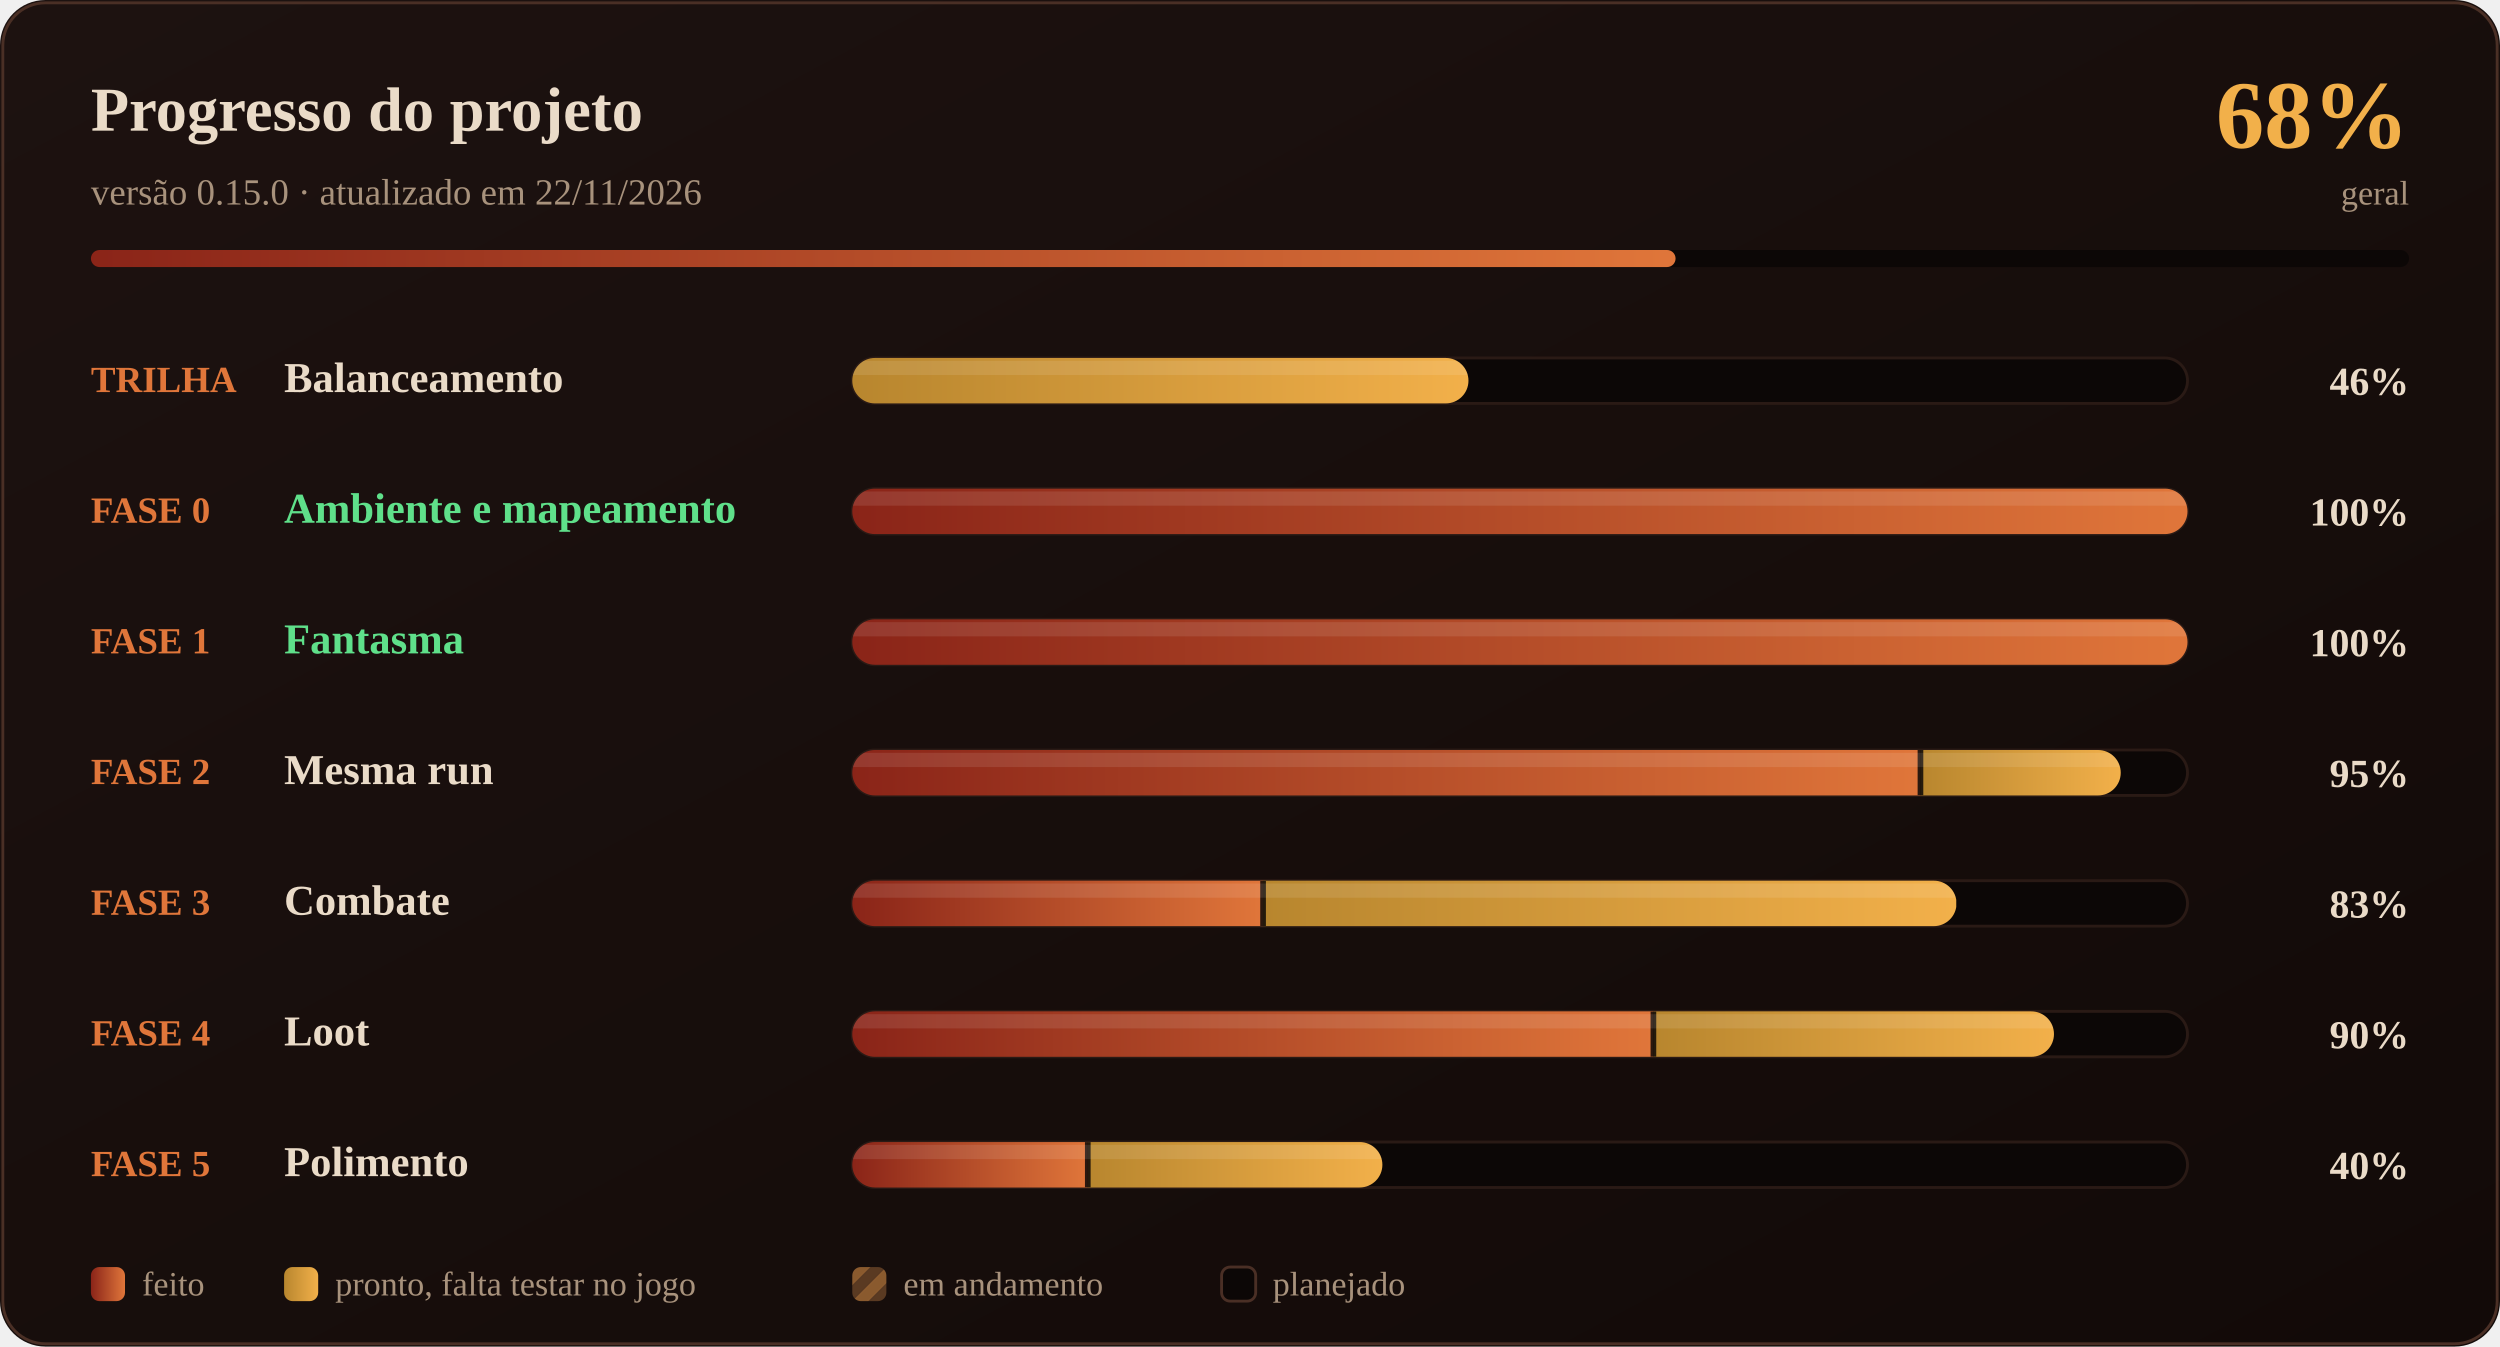
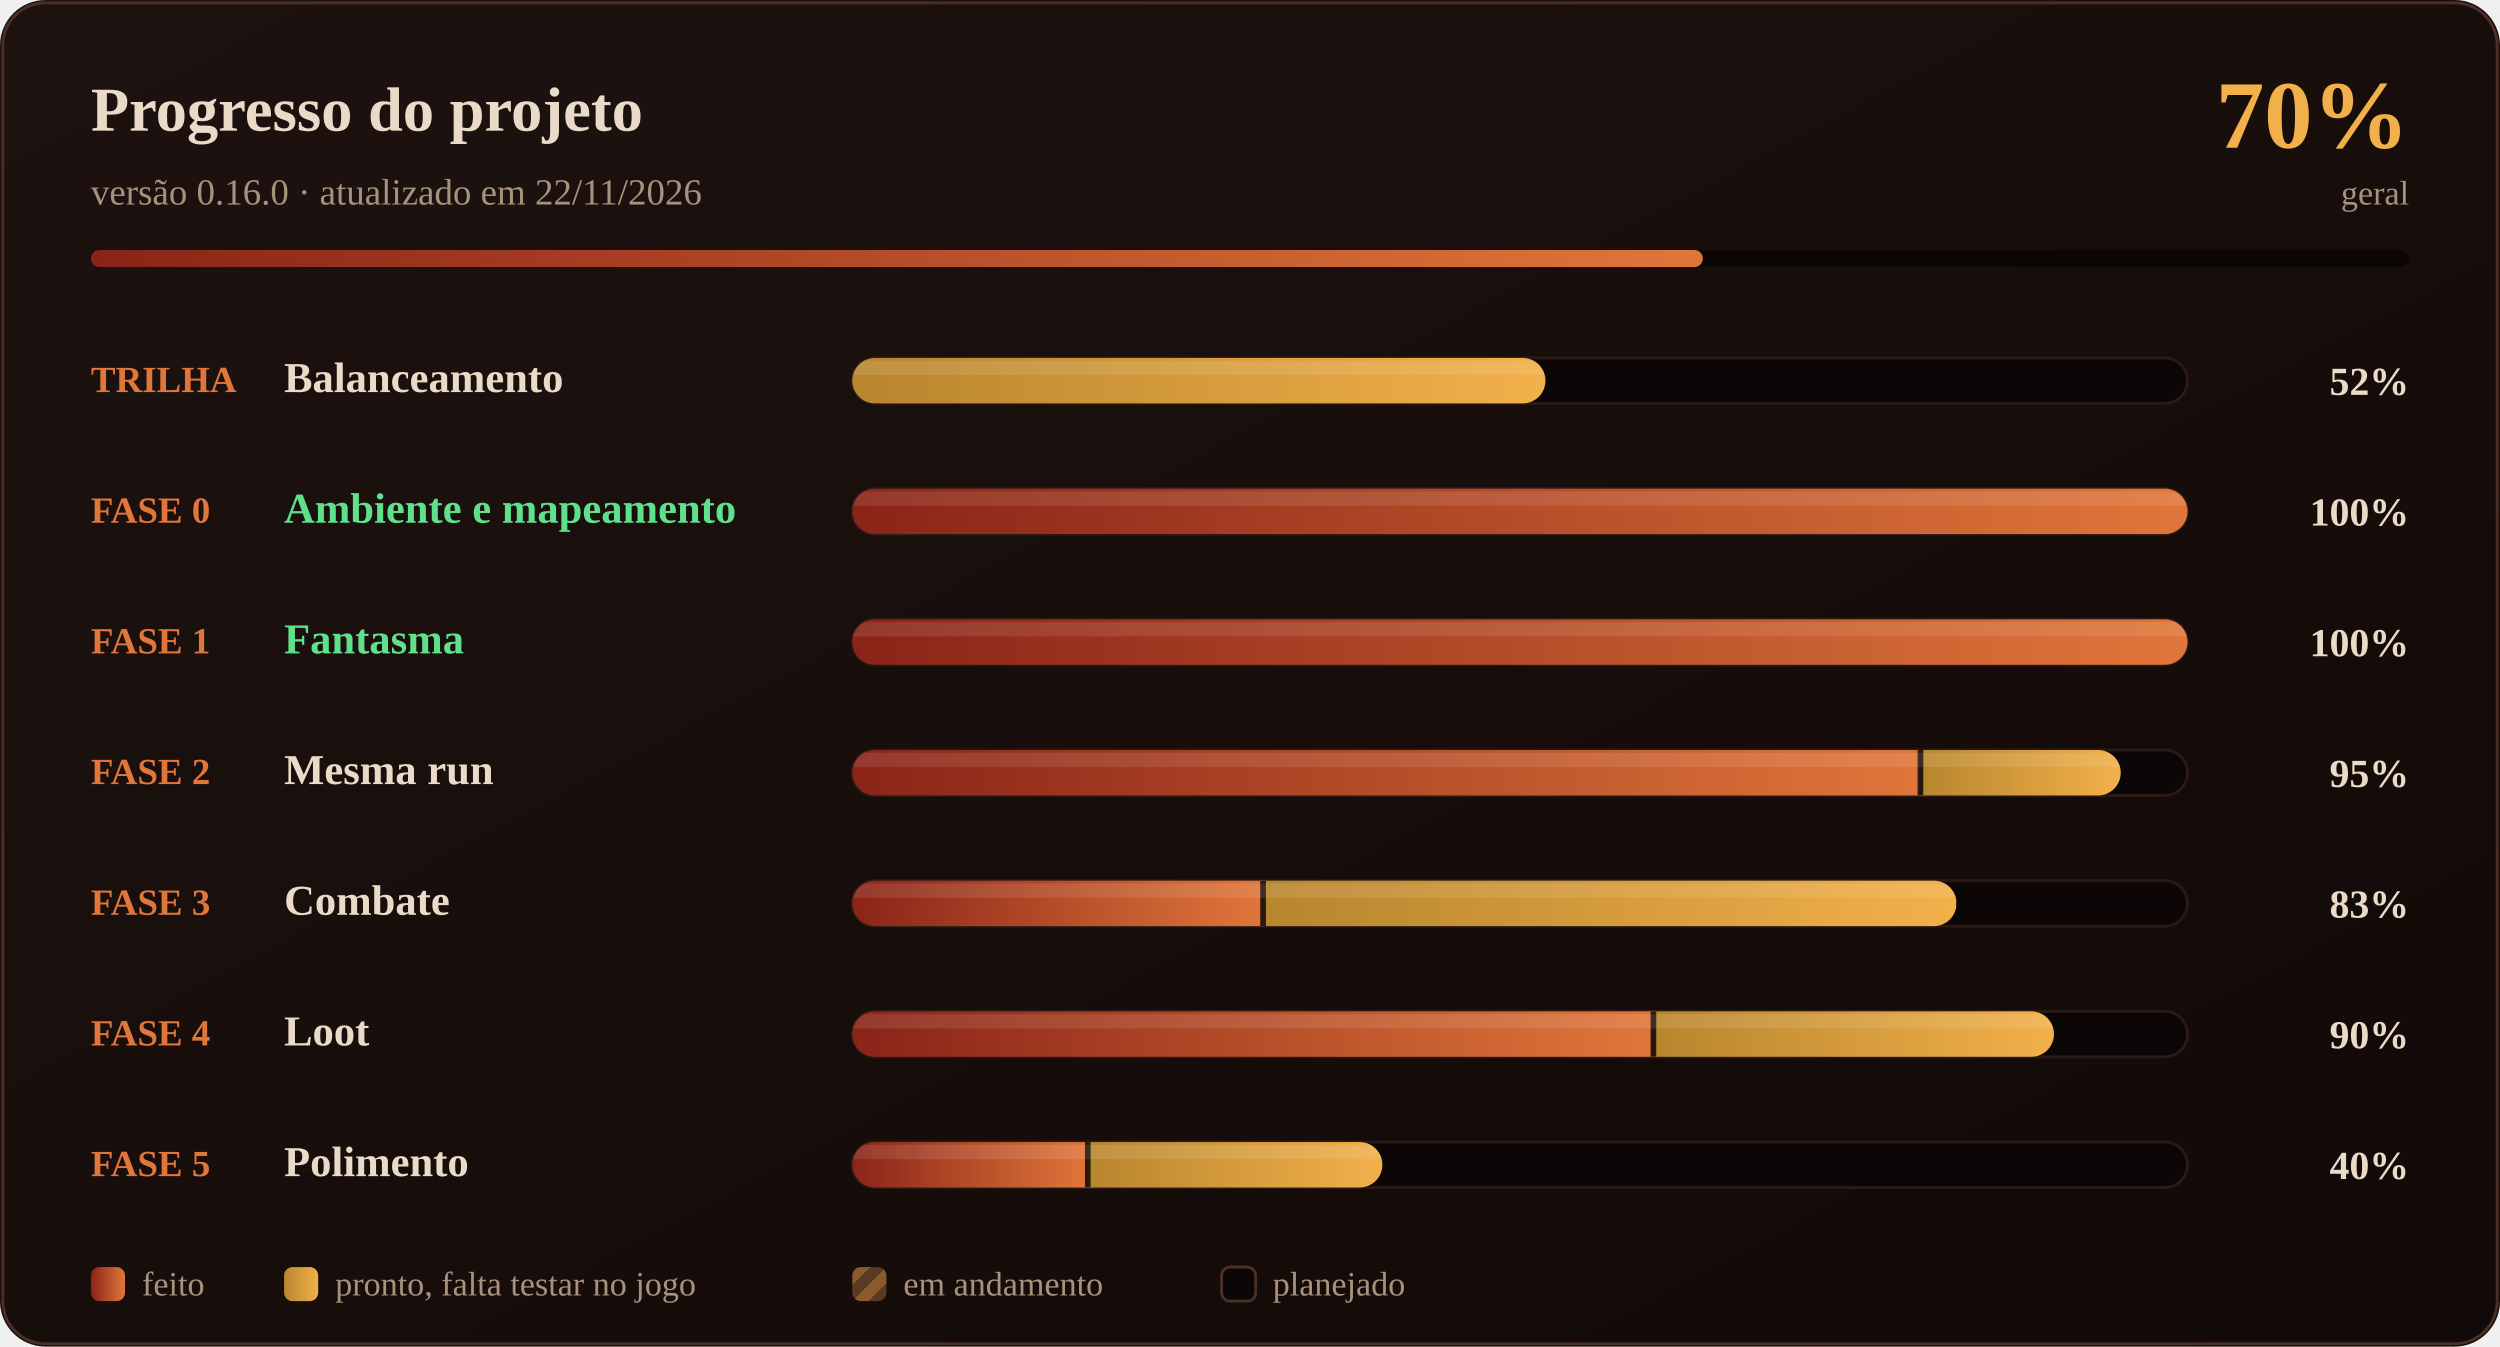
<svg xmlns="http://www.w3.org/2000/svg" width="880" height="474" viewBox="0 0 880 474" font-family="Georgia, 'Times New Roman', serif">
  <defs>
    <linearGradient id="fundo" x1="0" y1="0" x2="1" y2="1">
      <stop offset="0" stop-color="#1d1210" />
      <stop offset="1" stop-color="#120a08" />
    </linearGradient>
    <linearGradient id="fogo" x1="0" y1="0" x2="1" y2="0">
      <stop offset="0" stop-color="#8a2418" />
      <stop offset="1" stop-color="#e0763a" />
    </linearGradient>
    <linearGradient id="teste" x1="0" y1="0" x2="1" y2="0">
      <stop offset="0" stop-color="#b8862e" />
      <stop offset="1" stop-color="#f2b04a" />
    </linearGradient>
    <pattern id="andamento" width="8" height="8" patternUnits="userSpaceOnUse" patternTransform="rotate(45)">
      <rect width="8" height="8" fill="#5a3a22" />
      <rect width="4" height="8" fill="#8a5a2e" />
    </pattern>
  </defs>
  <rect width="880" height="474" rx="16" fill="url(#fundo)" />
  <rect x="1" y="1" width="878" height="472" rx="15" fill="none" stroke="#4a2f25" />
  <text x="32" y="46" fill="#eadbc8" font-size="22" font-weight="700">Progresso do projeto</text>
-   <text x="32" y="72" fill="#a8927c" font-size="13">versão 0.15.0 · atualizado em 22/11/2026</text>
-   <text x="848" y="52" fill="#f2b04a" font-size="34" font-weight="800" text-anchor="end">68%</text>
+   <text x="32" y="72" fill="#a8927c" font-size="13">versão 0.16.0 · atualizado em 22/11/2026</text>
+   <text x="848" y="52" fill="#f2b04a" font-size="34" font-weight="800" text-anchor="end">70%</text>
  <text x="848" y="72" fill="#a8927c" font-size="12" text-anchor="end">geral</text>
  <rect x="32" y="88" width="816" height="6" rx="3" fill="#0c0706" />
-   <rect x="32" y="88" width="557.8" height="6" rx="3" fill="url(#fogo)" />
+   <rect x="32" y="88" width="567.4" height="6" rx="3" fill="url(#fogo)" />
  <text x="32" y="138" fill="#e0763a" font-size="13" font-weight="700">TRILHA</text>
  <text x="100" y="138" fill="#eadbc8" font-size="15" font-weight="600">Balanceamento</text>
  <rect x="300" y="126" width="470" height="16" rx="8" fill="#0c0706" stroke="#2a1a15" />
  <clipPath id="barra0">
-     <rect x="300" y="126" width="216.9" height="16" rx="8" />
+     <rect x="300" y="126" width="244.0" height="16" rx="8" />
  </clipPath>
  <g clip-path="url(#barra0)">
-     <rect x="300.0" y="126" width="216.9" height="16" fill="url(#teste)" />
-     <rect x="300" y="127" width="216.9" height="5" fill="#fff" opacity="0.10" />
+     <rect x="300.0" y="126" width="244.0" height="16" fill="url(#teste)" />
+     <rect x="300" y="127" width="244.0" height="5" fill="#fff" opacity="0.10" />
  </g>
-   <text x="848" y="139" fill="#eadbc8" font-size="14" font-weight="700" text-anchor="end">46%</text>
+   <text x="848" y="139" fill="#eadbc8" font-size="14" font-weight="700" text-anchor="end">52%</text>
  <text x="32" y="184" fill="#e0763a" font-size="13" font-weight="700">FASE 0</text>
  <text x="100" y="184" fill="#5fe08a" font-size="15" font-weight="600">Ambiente e mapeamento</text>
  <rect x="300" y="172" width="470" height="16" rx="8" fill="#0c0706" stroke="#2a1a15" />
  <clipPath id="barra1">
    <rect x="300" y="172" width="470.0" height="16" rx="8" />
  </clipPath>
  <g clip-path="url(#barra1)">
    <rect x="300.0" y="172" width="470.0" height="16" fill="url(#fogo)" />
    <rect x="300" y="173" width="470.0" height="5" fill="#fff" opacity="0.10" />
  </g>
  <text x="848" y="185" fill="#eadbc8" font-size="14" font-weight="700" text-anchor="end">100%</text>
  <text x="32" y="230" fill="#e0763a" font-size="13" font-weight="700">FASE 1</text>
  <text x="100" y="230" fill="#5fe08a" font-size="15" font-weight="600">Fantasma</text>
  <rect x="300" y="218" width="470" height="16" rx="8" fill="#0c0706" stroke="#2a1a15" />
  <clipPath id="barra2">
    <rect x="300" y="218" width="470.0" height="16" rx="8" />
  </clipPath>
  <g clip-path="url(#barra2)">
    <rect x="300.0" y="218" width="470.0" height="16" fill="url(#fogo)" />
    <rect x="300" y="219" width="470.0" height="5" fill="#fff" opacity="0.10" />
  </g>
  <text x="848" y="231" fill="#eadbc8" font-size="14" font-weight="700" text-anchor="end">100%</text>
  <text x="32" y="276" fill="#e0763a" font-size="13" font-weight="700">FASE 2</text>
  <text x="100" y="276" fill="#eadbc8" font-size="15" font-weight="600">Mesma run</text>
  <rect x="300" y="264" width="470" height="16" rx="8" fill="#0c0706" stroke="#2a1a15" />
  <clipPath id="barra3">
    <rect x="300" y="264" width="446.5" height="16" rx="8" />
  </clipPath>
  <g clip-path="url(#barra3)">
    <rect x="300.0" y="264" width="376.0" height="16" fill="url(#fogo)" />
    <rect x="676.0" y="264" width="70.5" height="16" fill="url(#teste)" />
    <rect x="675.0" y="264" width="2" height="16" fill="#0c0706" opacity="0.85" />
    <rect x="300" y="265" width="446.5" height="5" fill="#fff" opacity="0.10" />
  </g>
  <text x="848" y="277" fill="#eadbc8" font-size="14" font-weight="700" text-anchor="end">95%</text>
  <text x="32" y="322" fill="#e0763a" font-size="13" font-weight="700">FASE 3</text>
  <text x="100" y="322" fill="#eadbc8" font-size="15" font-weight="600">Combate</text>
  <rect x="300" y="310" width="470" height="16" rx="8" fill="#0c0706" stroke="#2a1a15" />
  <clipPath id="barra4">
    <rect x="300" y="310" width="388.7" height="16" rx="8" />
  </clipPath>
  <g clip-path="url(#barra4)">
    <rect x="300.0" y="310" width="144.6" height="16" fill="url(#fogo)" />
    <rect x="444.6" y="310" width="244.0" height="16" fill="url(#teste)" />
    <rect x="443.6" y="310" width="2" height="16" fill="#0c0706" opacity="0.85" />
    <rect x="300" y="311" width="388.7" height="5" fill="#fff" opacity="0.10" />
  </g>
  <text x="848" y="323" fill="#eadbc8" font-size="14" font-weight="700" text-anchor="end">83%</text>
  <text x="32" y="368" fill="#e0763a" font-size="13" font-weight="700">FASE 4</text>
  <text x="100" y="368" fill="#eadbc8" font-size="15" font-weight="600">Loot</text>
  <rect x="300" y="356" width="470" height="16" rx="8" fill="#0c0706" stroke="#2a1a15" />
  <clipPath id="barra5">
    <rect x="300" y="356" width="423.0" height="16" rx="8" />
  </clipPath>
  <g clip-path="url(#barra5)">
    <rect x="300.0" y="356" width="282.0" height="16" fill="url(#fogo)" />
    <rect x="582.0" y="356" width="141.0" height="16" fill="url(#teste)" />
    <rect x="581.0" y="356" width="2" height="16" fill="#0c0706" opacity="0.85" />
    <rect x="300" y="357" width="423.0" height="5" fill="#fff" opacity="0.10" />
  </g>
  <text x="848" y="369" fill="#eadbc8" font-size="14" font-weight="700" text-anchor="end">90%</text>
  <text x="32" y="414" fill="#e0763a" font-size="13" font-weight="700">FASE 5</text>
  <text x="100" y="414" fill="#eadbc8" font-size="15" font-weight="600">Polimento</text>
  <rect x="300" y="402" width="470" height="16" rx="8" fill="#0c0706" stroke="#2a1a15" />
  <clipPath id="barra6">
    <rect x="300" y="402" width="186.6" height="16" rx="8" />
  </clipPath>
  <g clip-path="url(#barra6)">
    <rect x="300.0" y="402" width="82.9" height="16" fill="url(#fogo)" />
    <rect x="382.9" y="402" width="103.7" height="16" fill="url(#teste)" />
    <rect x="381.9" y="402" width="2" height="16" fill="#0c0706" opacity="0.85" />
    <rect x="300" y="403" width="186.6" height="5" fill="#fff" opacity="0.10" />
  </g>
  <text x="848" y="415" fill="#eadbc8" font-size="14" font-weight="700" text-anchor="end">40%</text>
  <rect x="32" y="446" width="12" height="12" rx="3" fill="url(#fogo)" />
  <text x="50" y="456" fill="#a8927c" font-size="12">feito</text>
  <rect x="100" y="446" width="12" height="12" rx="3" fill="url(#teste)" />
  <text x="118" y="456" fill="#a8927c" font-size="12">pronto, falta testar no jogo</text>
  <rect x="300" y="446" width="12" height="12" rx="3" fill="url(#andamento)" />
  <text x="318" y="456" fill="#a8927c" font-size="12">em andamento</text>
  <rect x="430" y="446" width="12" height="12" rx="3" fill="#0c0706" stroke="#4a2f25" />
  <text x="448" y="456" fill="#a8927c" font-size="12">planejado</text>
</svg>
